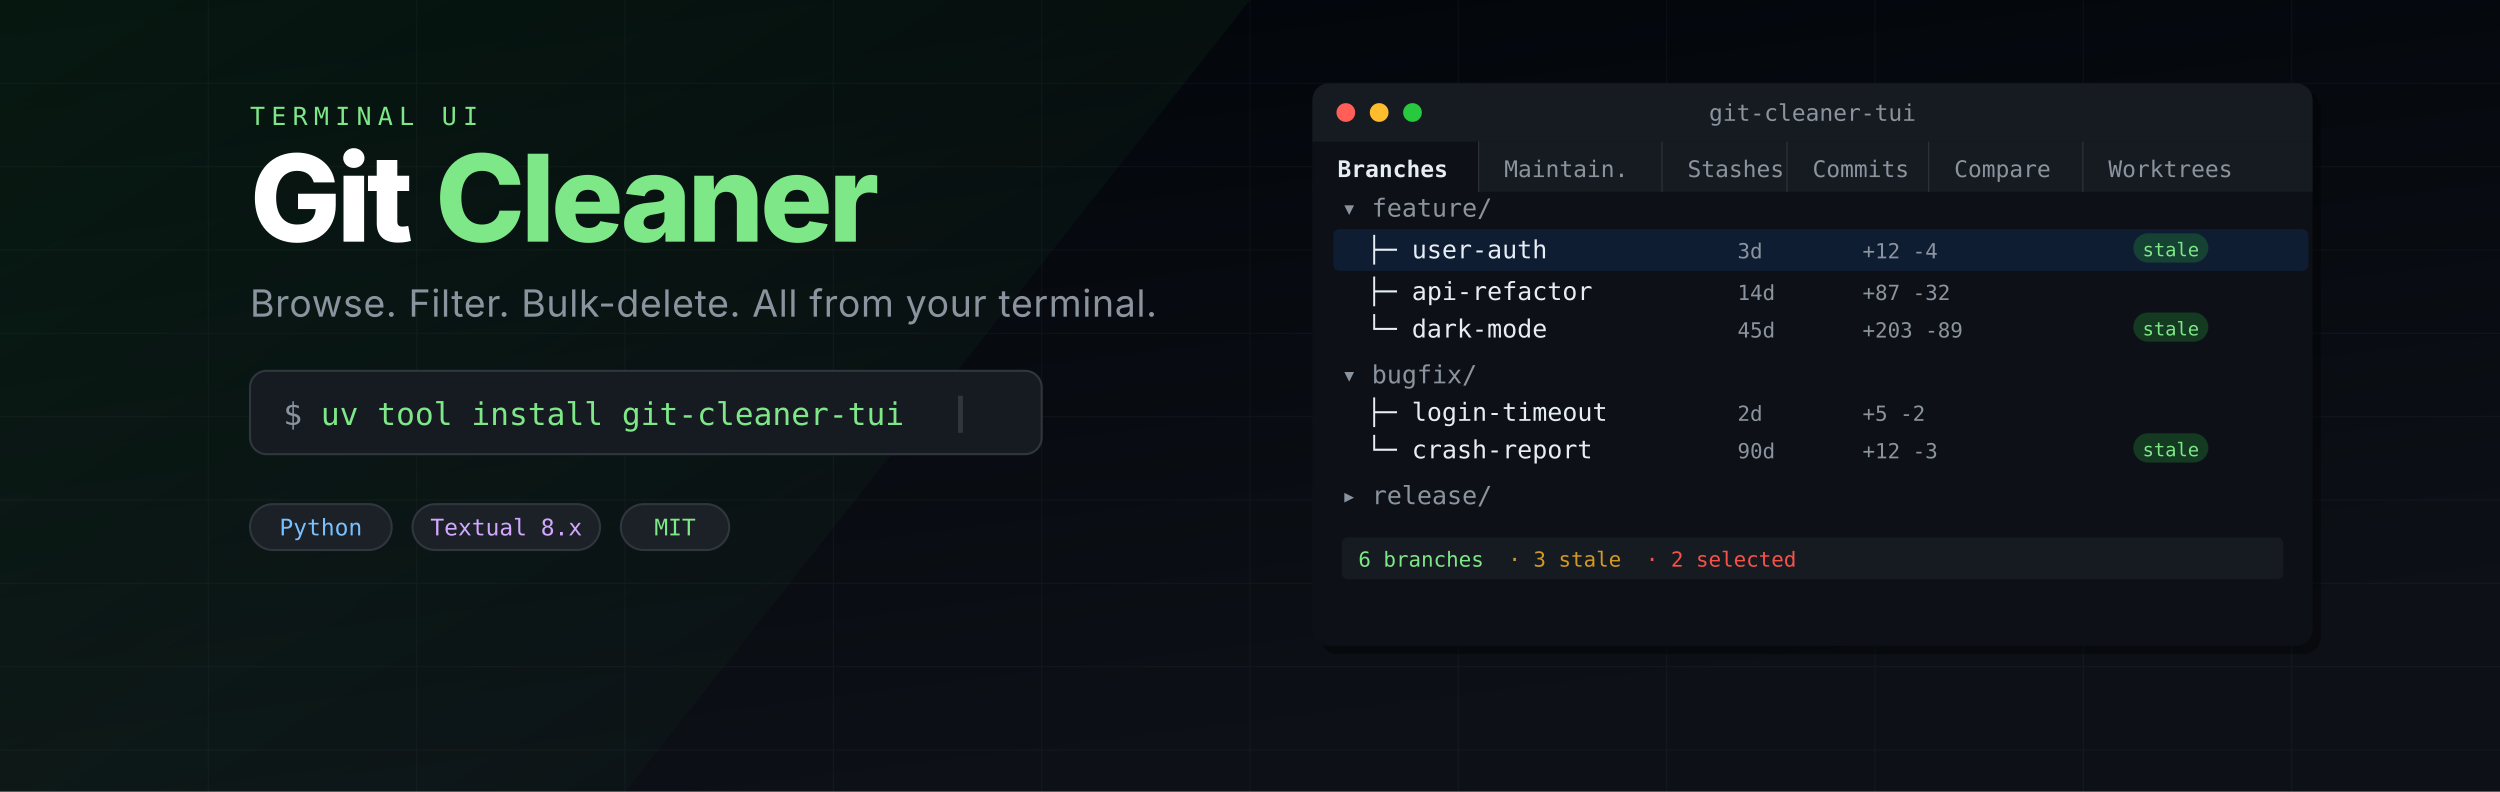
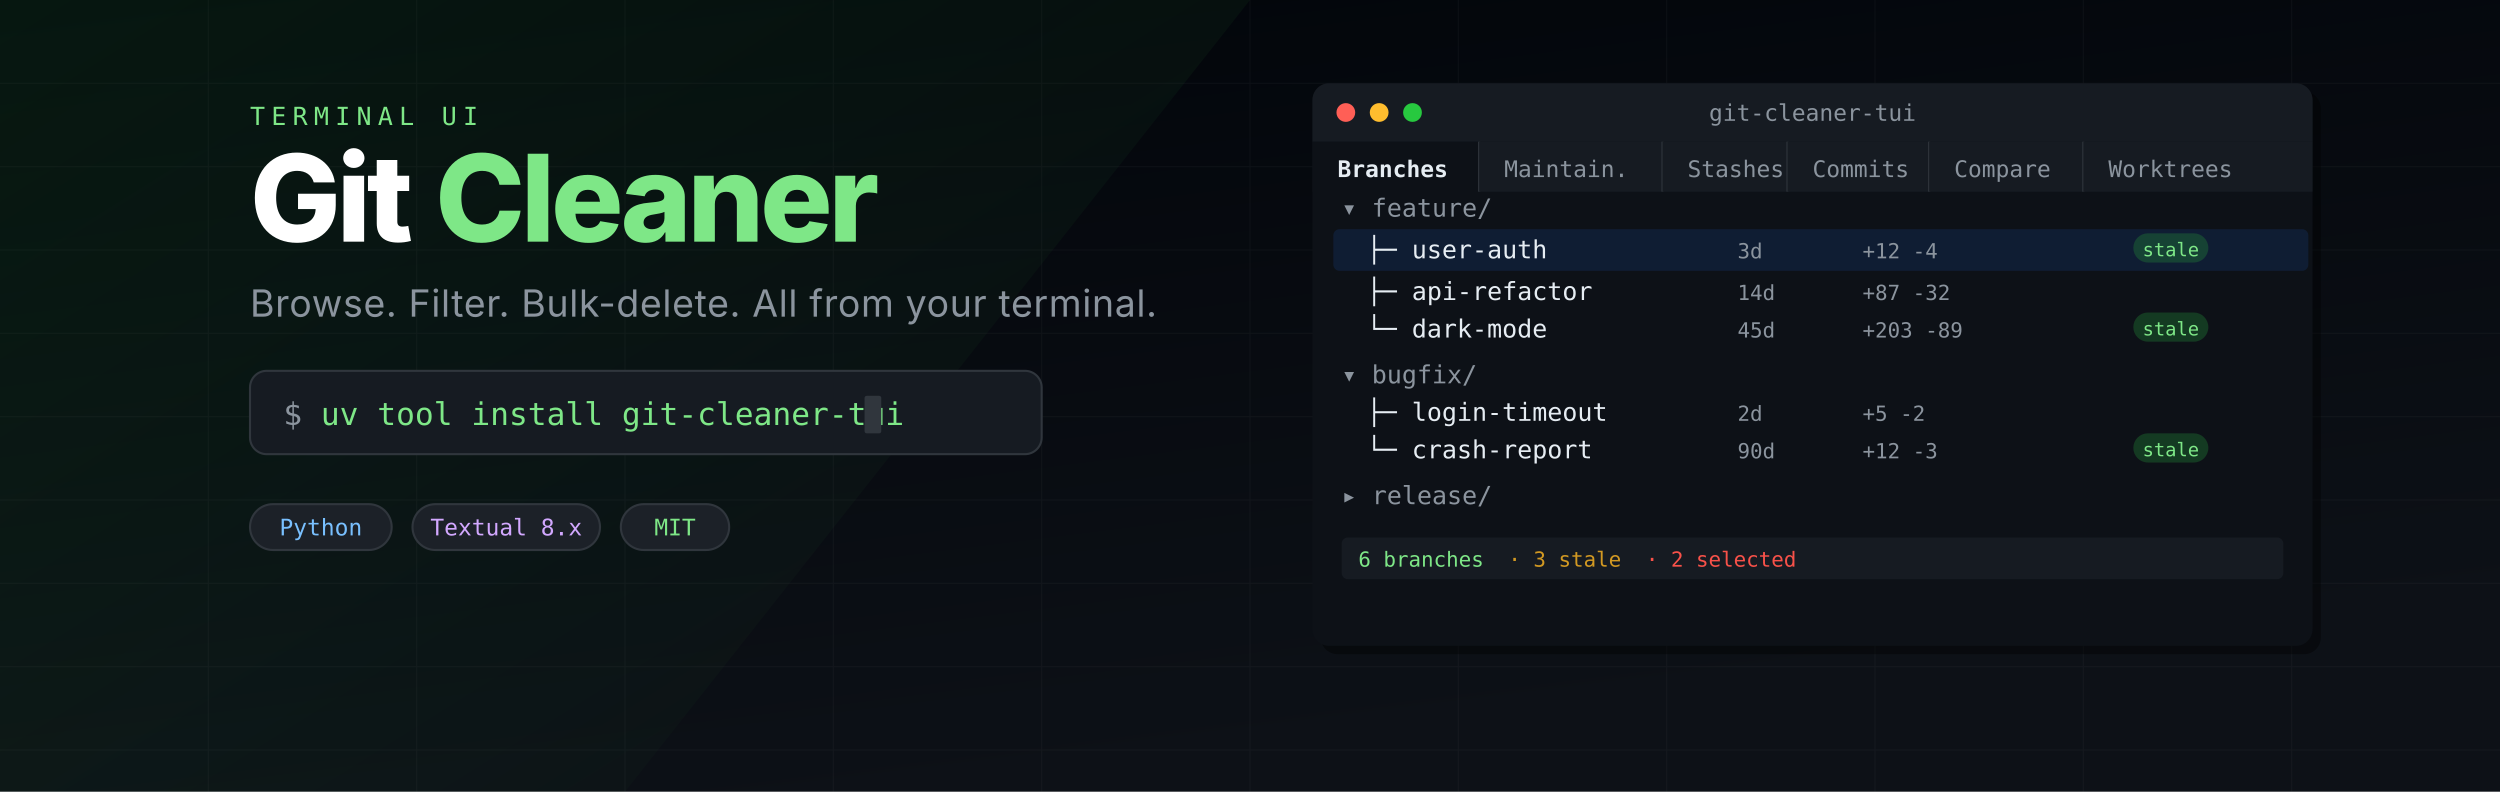
<svg xmlns="http://www.w3.org/2000/svg" width="1200" height="380" viewBox="0 0 1200 380" role="img" aria-labelledby="title2 desc2">
  <defs>
    <style>
      @keyframes blink { 0%,100%{opacity:1} 50%{opacity:0} }
      .cursor { animation: blink 1s step-end infinite }
    </style>
    <linearGradient id="bg2" x1="0" y1="0" x2="0.4" y2="1">
      <stop offset="0%" stop-color="#010409" />
      <stop offset="100%" stop-color="#0d1117" />
    </linearGradient>
    <linearGradient id="glow" x1="0" y1="0" x2="1" y2="1">
      <stop offset="0%" stop-color="#238636" stop-opacity="0.15" />
      <stop offset="100%" stop-color="#238636" stop-opacity="0" />
    </linearGradient>
    <clipPath id="terminal-clip">
      <rect width="480" height="270" rx="8" />
    </clipPath>
  </defs>
  <rect width="1200" height="380" fill="url(#bg2)" />
  <polygon points="0,0 600,0 300,380 0,380" fill="url(#glow)" />
  <g opacity="0.04" stroke="#c9d1d9" stroke-width="0.5">
    <line x1="0" y1="40" x2="1200" y2="40" />
    <line x1="0" y1="80" x2="1200" y2="80" />
    <line x1="0" y1="120" x2="1200" y2="120" />
    <line x1="0" y1="160" x2="1200" y2="160" />
    <line x1="0" y1="200" x2="1200" y2="200" />
    <line x1="0" y1="240" x2="1200" y2="240" />
    <line x1="0" y1="280" x2="1200" y2="280" />
    <line x1="0" y1="320" x2="1200" y2="320" />
    <line x1="0" y1="360" x2="1200" y2="360" />
    <line x1="100" y1="0" x2="100" y2="380" />
    <line x1="200" y1="0" x2="200" y2="380" />
    <line x1="300" y1="0" x2="300" y2="380" />
    <line x1="400" y1="0" x2="400" y2="380" />
    <line x1="500" y1="0" x2="500" y2="380" />
    <line x1="600" y1="0" x2="600" y2="380" />
    <line x1="700" y1="0" x2="700" y2="380" />
    <line x1="800" y1="0" x2="800" y2="380" />
    <line x1="900" y1="0" x2="900" y2="380" />
    <line x1="1000" y1="0" x2="1000" y2="380" />
    <line x1="1100" y1="0" x2="1100" y2="380" />
  </g>
  <g transform="translate(120 60)">
    <text x="0" y="0" font-family="ui-monospace, SFMono-Regular, Menlo, monospace" font-size="12" fill="#7ee787" letter-spacing="3">
      TERMINAL UI
    </text>
    <text x="0" y="56" font-family="-apple-system, BlinkMacSystemFont, Segoe UI, sans-serif" font-size="58" font-weight="800" fill="#ffffff" letter-spacing="-2">
      Git
      <tspan fill="#7ee787">Cleaner</tspan>
    </text>
    <text x="0" y="92" font-family="-apple-system, BlinkMacSystemFont, Segoe UI, sans-serif" font-size="18" fill="#8b949e" letter-spacing="0.3">
      Browse. Filter. Bulk-delete. All from your terminal.
    </text>
    <g transform="translate(0 118)">
      <rect width="380" height="40" rx="8" fill="#161b22" stroke="#30363d" stroke-width="1" />
      <text x="16" y="26" font-family="ui-monospace, SFMono-Regular, Menlo, monospace" font-size="15" fill="#8b949e">$</text>
      <text x="34" y="26" font-family="ui-monospace, SFMono-Regular, Menlo, monospace" font-size="15" fill="#7ee787">uv tool install git-cleaner-tui</text>
-       <text x="340" y="26" font-family="ui-monospace, SFMono-Regular, Menlo, monospace" font-size="15" fill="#30363d" class="cursor">▎</text>
+       <rect x="295" y="12" width="8" height="18" rx="1" fill="#30363d" class="cursor" />
    </g>
    <g transform="translate(0 182)">
      <rect width="68" height="22" rx="11" fill="#1c2128" stroke="#30363d" stroke-width="1" />
      <text x="34" y="15" font-family="ui-monospace, SFMono-Regular, Menlo, monospace" font-size="11" fill="#79c0ff" text-anchor="middle">Python</text>
      <g transform="translate(78 0)">
        <rect width="90" height="22" rx="11" fill="#1c2128" stroke="#30363d" stroke-width="1" />
        <text x="45" y="15" font-family="ui-monospace, SFMono-Regular, Menlo, monospace" font-size="11" fill="#d2a8ff" text-anchor="middle">Textual 8.x</text>
      </g>
      <g transform="translate(178 0)">
        <rect width="52" height="22" rx="11" fill="#1c2128" stroke="#30363d" stroke-width="1" />
        <text x="26" y="15" font-family="ui-monospace, SFMono-Regular, Menlo, monospace" font-size="11" fill="#7ee787" text-anchor="middle">MIT</text>
      </g>
    </g>
  </g>
  <g transform="translate(630 40)">
    <rect x="4" y="4" width="480" height="270" rx="8" fill="#000000" opacity="0.4" />
    <g clip-path="url(#terminal-clip)">
      <rect width="480" height="270" fill="#0d1117" />
      <rect width="480" height="28" fill="#161b22" />
      <circle cx="16" cy="14" r="4.5" fill="#ff5f56" />
      <circle cx="32" cy="14" r="4.5" fill="#ffbd2e" />
      <circle cx="48" cy="14" r="4.5" fill="#27c93f" />
      <text x="240" y="18" font-family="ui-monospace, SFMono-Regular, Menlo, monospace" font-size="11" fill="#8b949e" text-anchor="middle">git-cleaner-tui</text>
      <g transform="translate(0 28)">
        <rect width="80" height="24" fill="#0d1117" />
        <text x="12" y="17" font-family="ui-monospace, SFMono-Regular, Menlo, monospace" font-size="11" fill="#e6edf3" font-weight="600">Branches</text>
        <line x1="80" y1="0" x2="80" y2="24" stroke="#30363d" stroke-width="1" />
        <rect x="80" width="88" height="24" fill="#161b22" />
        <text x="92" y="17" font-family="ui-monospace, SFMono-Regular, Menlo, monospace" font-size="11" fill="#8b949e">Maintain.</text>
        <line x1="168" y1="0" x2="168" y2="24" stroke="#30363d" stroke-width="1" />
        <rect x="168" width="60" height="24" fill="#161b22" />
        <text x="180" y="17" font-family="ui-monospace, SFMono-Regular, Menlo, monospace" font-size="11" fill="#8b949e">Stashes</text>
        <line x1="228" y1="0" x2="228" y2="24" stroke="#30363d" stroke-width="1" />
        <rect x="228" width="68" height="24" fill="#161b22" />
        <text x="240" y="17" font-family="ui-monospace, SFMono-Regular, Menlo, monospace" font-size="11" fill="#8b949e">Commits</text>
        <line x1="296" y1="0" x2="296" y2="24" stroke="#30363d" stroke-width="1" />
        <rect x="296" width="74" height="24" fill="#161b22" />
        <text x="308" y="17" font-family="ui-monospace, SFMono-Regular, Menlo, monospace" font-size="11" fill="#8b949e">Compare</text>
        <line x1="370" y1="0" x2="370" y2="24" stroke="#30363d" stroke-width="1" />
        <rect x="370" width="110" height="24" fill="#161b22" />
        <text x="382" y="17" font-family="ui-monospace, SFMono-Regular, Menlo, monospace" font-size="11" fill="#8b949e">Worktrees</text>
      </g>
      <g transform="translate(14 64)">
        <text x="0" y="0" font-family="ui-monospace, SFMono-Regular, Menlo, monospace" font-size="12" fill="#8b949e">▾ feature/</text>
        <rect x="-4" y="6" width="468" height="20" rx="3" fill="#1f6feb22" />
        <text x="12" y="20" font-family="ui-monospace, SFMono-Regular, Menlo, monospace" font-size="12" fill="#e6edf3">  ├─ user-auth</text>
        <text x="190" y="20" font-family="ui-monospace, SFMono-Regular, Menlo, monospace" font-size="10" fill="#8b949e">3d</text>
        <text x="250" y="20" font-family="ui-monospace, SFMono-Regular, Menlo, monospace" font-size="10" fill="#8b949e">+12 -4</text>
        <rect x="380" y="8" width="36" height="14" rx="7" fill="#238636" opacity="0.35" />
        <text x="398" y="19" font-family="ui-monospace, SFMono-Regular, Menlo, monospace" font-size="9" fill="#7ee787" text-anchor="middle">stale</text>
        <text x="12" y="40" font-family="ui-monospace, SFMono-Regular, Menlo, monospace" font-size="12" fill="#e6edf3">  ├─ api-refactor</text>
        <text x="190" y="40" font-family="ui-monospace, SFMono-Regular, Menlo, monospace" font-size="10" fill="#8b949e">14d</text>
        <text x="250" y="40" font-family="ui-monospace, SFMono-Regular, Menlo, monospace" font-size="10" fill="#8b949e">+87 -32</text>
        <text x="12" y="58" font-family="ui-monospace, SFMono-Regular, Menlo, monospace" font-size="12" fill="#e6edf3">  └─ dark-mode</text>
        <text x="190" y="58" font-family="ui-monospace, SFMono-Regular, Menlo, monospace" font-size="10" fill="#8b949e">45d</text>
        <text x="250" y="58" font-family="ui-monospace, SFMono-Regular, Menlo, monospace" font-size="10" fill="#8b949e">+203 -89</text>
        <rect x="380" y="46" width="36" height="14" rx="7" fill="#238636" opacity="0.35" />
        <text x="398" y="57" font-family="ui-monospace, SFMono-Regular, Menlo, monospace" font-size="9" fill="#7ee787" text-anchor="middle">stale</text>
        <text x="0" y="80" font-family="ui-monospace, SFMono-Regular, Menlo, monospace" font-size="12" fill="#8b949e">▾ bugfix/</text>
        <text x="12" y="98" font-family="ui-monospace, SFMono-Regular, Menlo, monospace" font-size="12" fill="#e6edf3">  ├─ login-timeout</text>
        <text x="190" y="98" font-family="ui-monospace, SFMono-Regular, Menlo, monospace" font-size="10" fill="#8b949e">2d</text>
        <text x="250" y="98" font-family="ui-monospace, SFMono-Regular, Menlo, monospace" font-size="10" fill="#8b949e">+5 -2</text>
        <text x="12" y="116" font-family="ui-monospace, SFMono-Regular, Menlo, monospace" font-size="12" fill="#e6edf3">  └─ crash-report</text>
        <text x="190" y="116" font-family="ui-monospace, SFMono-Regular, Menlo, monospace" font-size="10" fill="#8b949e">90d</text>
        <text x="250" y="116" font-family="ui-monospace, SFMono-Regular, Menlo, monospace" font-size="10" fill="#8b949e">+12 -3</text>
        <rect x="380" y="104" width="36" height="14" rx="7" fill="#238636" opacity="0.35" />
        <text x="398" y="115" font-family="ui-monospace, SFMono-Regular, Menlo, monospace" font-size="9" fill="#7ee787" text-anchor="middle">stale</text>
        <text x="0" y="138" font-family="ui-monospace, SFMono-Regular, Menlo, monospace" font-size="12" fill="#8b949e">▸ release/</text>
        <g transform="translate(0 154)">
          <rect width="452" height="20" rx="3" fill="#161b22" />
          <text x="8" y="14" font-family="ui-monospace, SFMono-Regular, Menlo, monospace" font-size="10" fill="#7ee787">6 branches</text>
          <text x="80" y="14" font-family="ui-monospace, SFMono-Regular, Menlo, monospace" font-size="10" fill="#d29922">· 3 stale</text>
          <text x="146" y="14" font-family="ui-monospace, SFMono-Regular, Menlo, monospace" font-size="10" fill="#f85149">· 2 selected</text>
        </g>
      </g>
    </g>
  </g>
</svg>
